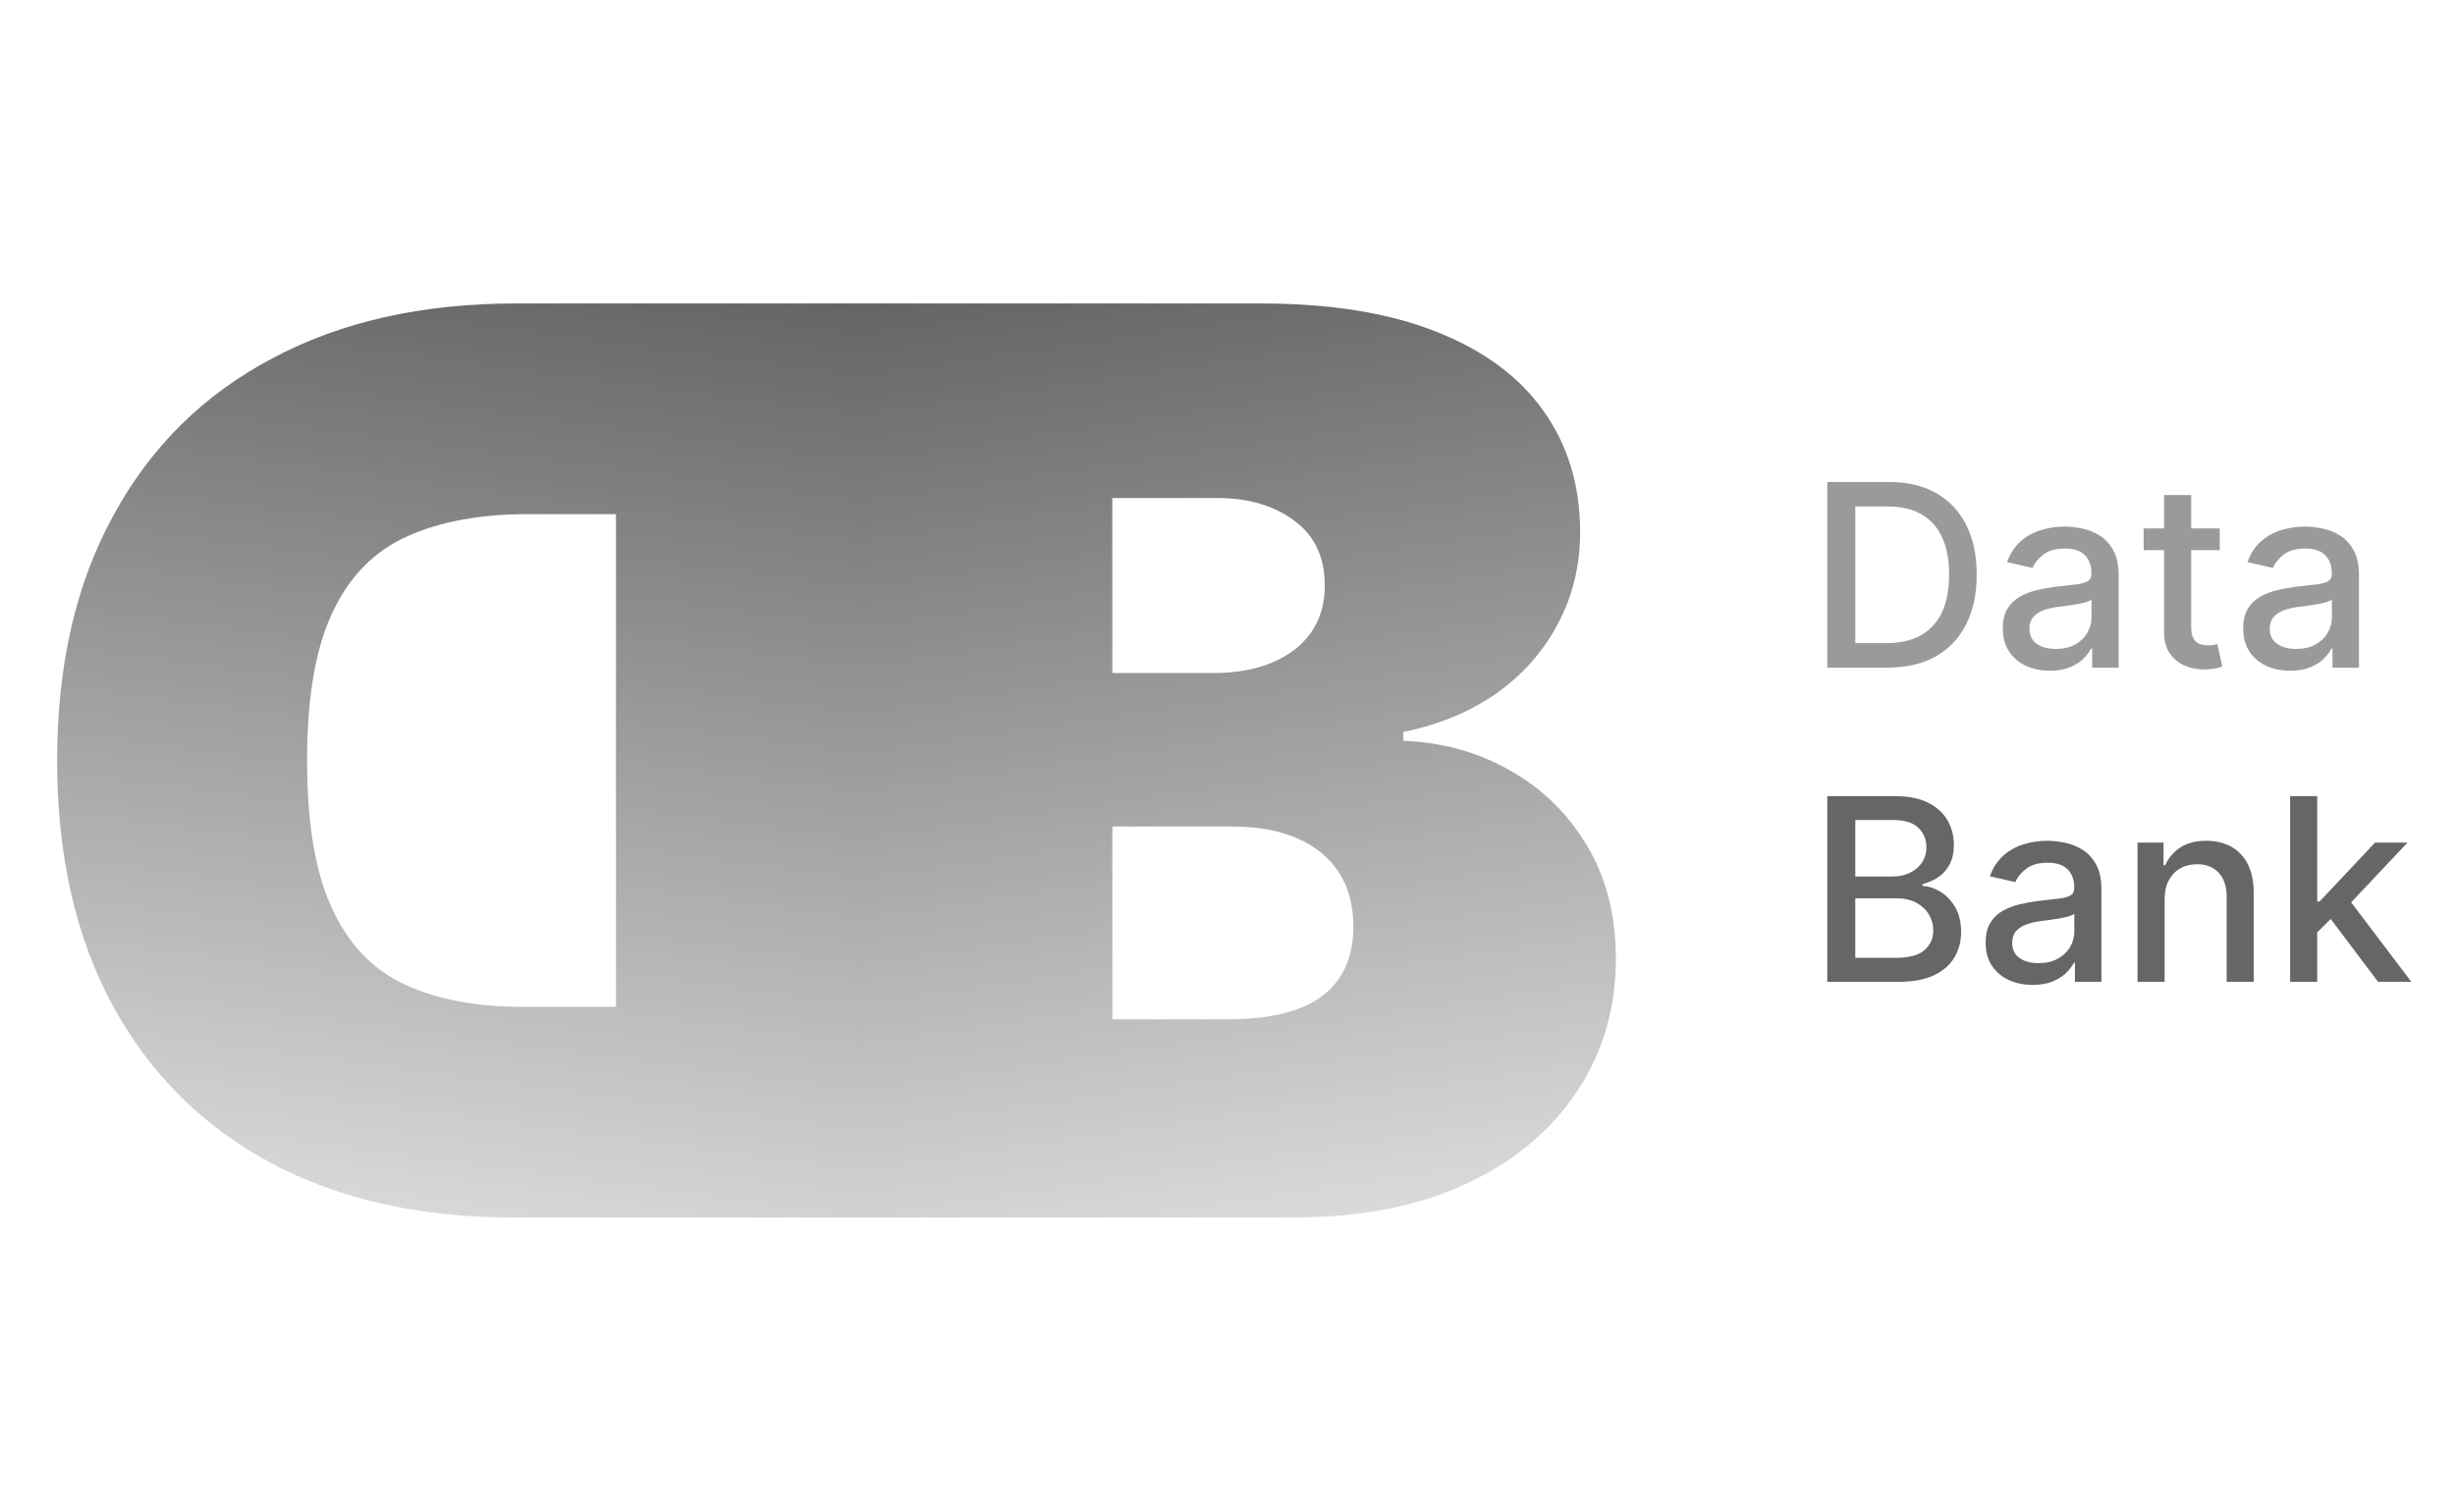
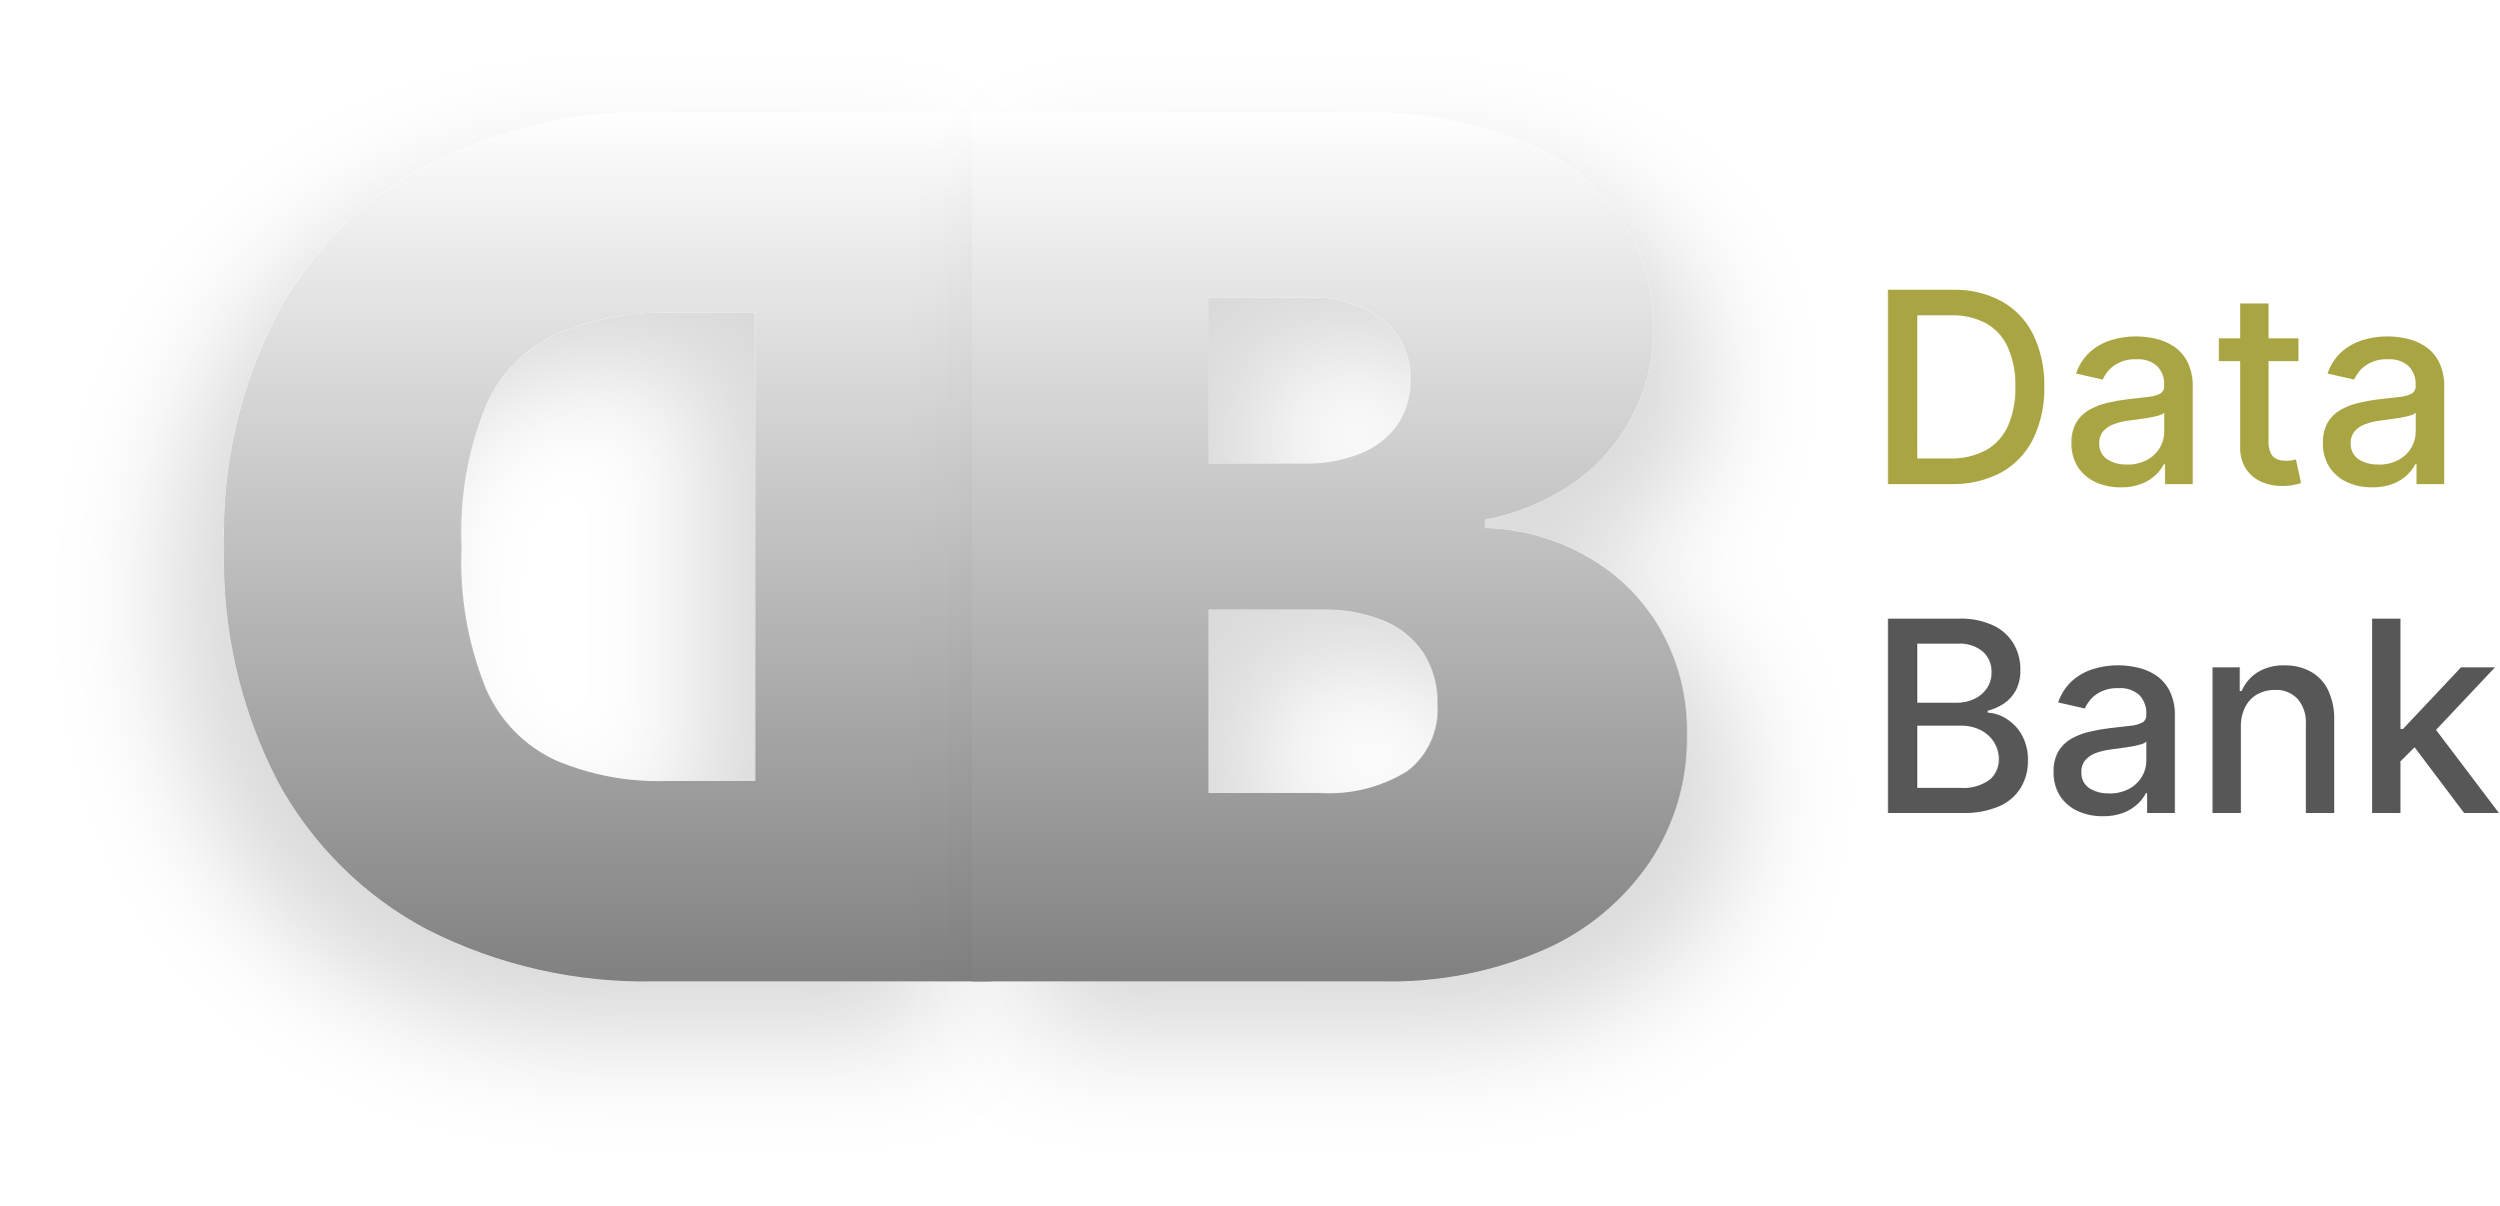
- <svg xmlns="http://www.w3.org/2000/svg" width="125" height="77" viewBox="0 0 125 77" fill="none">
-   <path d="M26.091 62H44V15.454H26.273C21.485 15.454 17.349 16.386 13.864 18.25C10.364 20.099 7.667 22.765 5.773 26.25C3.864 29.72 2.909 33.879 2.909 38.727C2.909 43.576 3.856 47.742 5.75 51.227C7.644 54.697 10.326 57.364 13.796 59.227C17.265 61.076 21.364 62 26.091 62ZM31.364 51.273H26.546C24.242 51.273 22.28 50.901 20.659 50.159C19.023 49.417 17.78 48.136 16.932 46.318C16.068 44.5 15.636 41.97 15.636 38.727C15.636 35.485 16.076 32.955 16.954 31.136C17.818 29.318 19.091 28.038 20.773 27.296C22.439 26.553 24.485 26.182 26.909 26.182H31.364V51.273Z" fill="url(#paint0_linear_129_15)" />
-   <path d="M44 62V15.454H64.182C67.727 15.454 70.704 15.932 73.114 16.886C75.538 17.841 77.364 19.189 78.591 20.932C79.833 22.674 80.454 24.727 80.454 27.091C80.454 28.803 80.076 30.364 79.318 31.773C78.576 33.182 77.53 34.364 76.182 35.318C74.833 36.258 73.258 36.909 71.454 37.273V37.727C73.454 37.803 75.273 38.311 76.909 39.25C78.546 40.174 79.849 41.455 80.818 43.091C81.788 44.712 82.273 46.621 82.273 48.818C82.273 51.364 81.606 53.629 80.273 55.614C78.954 57.599 77.076 59.159 74.636 60.295C72.197 61.432 69.288 62 65.909 62H44ZM56.636 51.909H62.545C64.667 51.909 66.258 51.515 67.318 50.727C68.379 49.924 68.909 48.742 68.909 47.182C68.909 46.091 68.659 45.167 68.159 44.409C67.659 43.651 66.947 43.076 66.023 42.682C65.114 42.288 64.015 42.091 62.727 42.091H56.636V51.909ZM56.636 34.273H61.818C62.924 34.273 63.901 34.099 64.75 33.75C65.599 33.401 66.258 32.901 66.727 32.25C67.212 31.583 67.454 30.773 67.454 29.818C67.454 28.379 66.939 27.28 65.909 26.523C64.879 25.75 63.576 25.364 62 25.364H56.636V34.273Z" fill="url(#paint1_linear_129_15)" />
-   <path d="M96.099 34H93.039V24.546H96.196C97.123 24.546 97.918 24.735 98.583 25.113C99.248 25.489 99.757 26.029 100.111 26.734C100.468 27.435 100.647 28.277 100.647 29.259C100.647 30.244 100.467 31.09 100.107 31.798C99.749 32.506 99.233 33.05 98.555 33.432C97.878 33.811 97.06 34 96.099 34ZM94.465 32.754H96.021C96.741 32.754 97.34 32.618 97.817 32.347C98.294 32.073 98.651 31.678 98.888 31.161C99.125 30.641 99.243 30.007 99.243 29.259C99.243 28.517 99.125 27.888 98.888 27.371C98.654 26.854 98.305 26.461 97.84 26.194C97.375 25.926 96.798 25.792 96.109 25.792H94.465V32.754ZM104.373 34.157C103.924 34.157 103.518 34.074 103.155 33.908C102.791 33.738 102.504 33.494 102.291 33.174C102.082 32.854 101.977 32.461 101.977 31.996C101.977 31.596 102.054 31.267 102.208 31.009C102.362 30.75 102.57 30.545 102.831 30.395C103.093 30.244 103.385 30.13 103.709 30.053C104.032 29.976 104.361 29.918 104.696 29.878C105.121 29.828 105.466 29.788 105.731 29.758C105.995 29.724 106.188 29.67 106.308 29.596C106.428 29.522 106.488 29.402 106.488 29.236V29.203C106.488 28.8 106.374 28.488 106.146 28.266C105.921 28.045 105.586 27.934 105.14 27.934C104.675 27.934 104.309 28.037 104.041 28.243C103.776 28.446 103.593 28.673 103.492 28.922L102.194 28.626C102.348 28.195 102.573 27.848 102.868 27.583C103.167 27.315 103.51 27.121 103.898 27.001C104.286 26.878 104.693 26.817 105.121 26.817C105.404 26.817 105.704 26.851 106.021 26.918C106.341 26.983 106.64 27.103 106.917 27.278C107.197 27.454 107.426 27.705 107.605 28.031C107.783 28.354 107.873 28.774 107.873 29.291V34H106.525V33.031H106.469C106.38 33.209 106.246 33.385 106.068 33.557C105.889 33.729 105.66 33.872 105.38 33.986C105.1 34.1 104.764 34.157 104.373 34.157ZM104.673 33.049C105.055 33.049 105.381 32.974 105.652 32.823C105.926 32.672 106.134 32.475 106.275 32.232C106.42 31.986 106.492 31.723 106.492 31.442V30.528C106.443 30.578 106.348 30.624 106.206 30.667C106.068 30.707 105.909 30.742 105.731 30.773C105.552 30.801 105.378 30.827 105.209 30.852C105.04 30.873 104.898 30.892 104.784 30.907C104.516 30.941 104.272 30.998 104.05 31.078C103.832 31.158 103.656 31.273 103.524 31.424C103.395 31.572 103.33 31.769 103.33 32.015C103.33 32.356 103.456 32.615 103.709 32.791C103.961 32.963 104.283 33.049 104.673 33.049ZM113.021 26.909V28.017H109.148V26.909H113.021ZM110.187 25.21H111.567V31.918C111.567 32.186 111.607 32.387 111.687 32.523C111.767 32.655 111.87 32.746 111.996 32.795C112.126 32.841 112.266 32.864 112.416 32.864C112.527 32.864 112.624 32.857 112.707 32.841C112.79 32.826 112.855 32.814 112.901 32.804L113.15 33.945C113.07 33.975 112.956 34.006 112.809 34.037C112.661 34.071 112.476 34.089 112.255 34.092C111.892 34.099 111.553 34.034 111.239 33.898C110.925 33.763 110.671 33.554 110.477 33.271C110.284 32.987 110.187 32.632 110.187 32.204V25.21ZM116.612 34.157C116.162 34.157 115.756 34.074 115.393 33.908C115.03 33.738 114.742 33.494 114.53 33.174C114.32 32.854 114.216 32.461 114.216 31.996C114.216 31.596 114.293 31.267 114.446 31.009C114.6 30.75 114.808 30.545 115.07 30.395C115.331 30.244 115.624 30.13 115.947 30.053C116.27 29.976 116.599 29.918 116.935 29.878C117.359 29.828 117.704 29.788 117.969 29.758C118.234 29.724 118.426 29.67 118.546 29.596C118.666 29.522 118.726 29.402 118.726 29.236V29.203C118.726 28.8 118.612 28.488 118.384 28.266C118.16 28.045 117.824 27.934 117.378 27.934C116.913 27.934 116.547 28.037 116.279 28.243C116.015 28.446 115.831 28.673 115.73 28.922L114.433 28.626C114.586 28.195 114.811 27.848 115.107 27.583C115.405 27.315 115.748 27.121 116.136 27.001C116.524 26.878 116.932 26.817 117.359 26.817C117.643 26.817 117.943 26.851 118.26 26.918C118.58 26.983 118.878 27.103 119.155 27.278C119.435 27.454 119.665 27.705 119.843 28.031C120.022 28.354 120.111 28.774 120.111 29.291V34H118.763V33.031H118.707C118.618 33.209 118.484 33.385 118.306 33.557C118.127 33.729 117.898 33.872 117.618 33.986C117.338 34.1 117.002 34.157 116.612 34.157ZM116.912 33.049C117.293 33.049 117.62 32.974 117.89 32.823C118.164 32.672 118.372 32.475 118.514 32.232C118.658 31.986 118.731 31.723 118.731 31.442V30.528C118.681 30.578 118.586 30.624 118.444 30.667C118.306 30.707 118.147 30.742 117.969 30.773C117.79 30.801 117.616 30.827 117.447 30.852C117.278 30.873 117.136 30.892 117.022 30.907C116.755 30.941 116.51 30.998 116.288 31.078C116.07 31.158 115.895 31.273 115.762 31.424C115.633 31.572 115.568 31.769 115.568 32.015C115.568 32.356 115.694 32.615 115.947 32.791C116.199 32.963 116.521 33.049 116.912 33.049Z" fill="#363636" fill-opacity="0.5" />
-   <path d="M93.039 50V40.545H96.501C97.172 40.545 97.728 40.656 98.168 40.878C98.608 41.096 98.937 41.393 99.156 41.769C99.374 42.141 99.483 42.561 99.483 43.029C99.483 43.423 99.411 43.755 99.266 44.026C99.122 44.294 98.928 44.51 98.685 44.673C98.445 44.833 98.18 44.95 97.891 45.023V45.116C98.204 45.131 98.511 45.233 98.809 45.42C99.111 45.605 99.36 45.868 99.557 46.21C99.754 46.551 99.853 46.967 99.853 47.456C99.853 47.94 99.739 48.373 99.511 48.758C99.286 49.14 98.939 49.443 98.468 49.668C97.997 49.889 97.395 50 96.663 50H93.039ZM94.465 48.777H96.524C97.207 48.777 97.697 48.644 97.992 48.38C98.288 48.115 98.435 47.784 98.435 47.387C98.435 47.089 98.36 46.815 98.209 46.565C98.058 46.316 97.843 46.117 97.563 45.97C97.286 45.822 96.957 45.748 96.575 45.748H94.465V48.777ZM94.465 44.636H96.376C96.697 44.636 96.984 44.574 97.24 44.451C97.498 44.328 97.703 44.156 97.854 43.934C98.008 43.709 98.085 43.445 98.085 43.14C98.085 42.749 97.948 42.421 97.674 42.157C97.4 41.892 96.98 41.76 96.413 41.76H94.465V44.636ZM103.497 50.157C103.048 50.157 102.642 50.074 102.279 49.908C101.915 49.738 101.628 49.494 101.415 49.174C101.206 48.854 101.101 48.461 101.101 47.996C101.101 47.596 101.178 47.267 101.332 47.008C101.486 46.75 101.694 46.545 101.955 46.395C102.217 46.244 102.509 46.13 102.833 46.053C103.156 45.976 103.485 45.917 103.82 45.877C104.245 45.828 104.59 45.788 104.855 45.758C105.119 45.724 105.312 45.67 105.432 45.596C105.552 45.522 105.612 45.402 105.612 45.236V45.203C105.612 44.8 105.498 44.488 105.27 44.266C105.045 44.045 104.71 43.934 104.264 43.934C103.799 43.934 103.433 44.037 103.165 44.243C102.9 44.446 102.717 44.673 102.616 44.922L101.318 44.626C101.472 44.196 101.697 43.848 101.992 43.583C102.291 43.315 102.634 43.121 103.022 43.001C103.41 42.878 103.817 42.817 104.245 42.817C104.528 42.817 104.828 42.851 105.145 42.918C105.465 42.983 105.764 43.103 106.041 43.278C106.321 43.454 106.55 43.705 106.729 44.031C106.907 44.354 106.997 44.774 106.997 45.291V50H105.649V49.031H105.593C105.504 49.209 105.37 49.385 105.192 49.557C105.013 49.729 104.784 49.872 104.504 49.986C104.224 50.1 103.888 50.157 103.497 50.157ZM103.797 49.049C104.179 49.049 104.505 48.974 104.776 48.823C105.05 48.672 105.258 48.475 105.399 48.232C105.544 47.986 105.616 47.722 105.616 47.443V46.528C105.567 46.578 105.472 46.624 105.33 46.667C105.192 46.707 105.033 46.742 104.855 46.773C104.676 46.801 104.502 46.827 104.333 46.852C104.164 46.873 104.022 46.892 103.908 46.907C103.64 46.941 103.396 46.998 103.174 47.078C102.956 47.158 102.78 47.273 102.648 47.424C102.519 47.572 102.454 47.769 102.454 48.015C102.454 48.356 102.58 48.615 102.833 48.791C103.085 48.963 103.407 49.049 103.797 49.049ZM110.215 45.79V50H108.835V42.909H110.16V44.063H110.248C110.411 43.688 110.666 43.386 111.014 43.158C111.365 42.931 111.807 42.817 112.339 42.817C112.822 42.817 113.245 42.918 113.609 43.121C113.972 43.322 114.253 43.62 114.453 44.017C114.653 44.414 114.753 44.905 114.753 45.49V50H113.373V45.656C113.373 45.142 113.239 44.74 112.972 44.451C112.704 44.159 112.336 44.012 111.868 44.012C111.548 44.012 111.263 44.082 111.014 44.22C110.768 44.359 110.572 44.562 110.428 44.83C110.286 45.094 110.215 45.414 110.215 45.79ZM117.874 47.595L117.865 45.91H118.105L120.93 42.909H122.583L119.361 46.325H119.144L117.874 47.595ZM116.605 50V40.545H117.985V50H116.605ZM121.083 50L118.544 46.63L119.495 45.665L122.777 50H121.083Z" fill="black" fill-opacity="0.6" />
+ <svg xmlns="http://www.w3.org/2000/svg" width="133.859" height="64.546" viewBox="0 0 133.859 64.546">
  <defs>
-     <linearGradient id="paint0_linear_129_15" x1="21.801" y1="-7.5" x2="10.46" y2="76.972" gradientUnits="userSpaceOnUse">
-       <stop stop-color="#363636" />
-       <stop offset="1" stop-color="#363636" stop-opacity="0" />
+     <linearGradient id="a" x1="0.5" x2="0.5" y2="1" gradientUnits="objectBoundingBox">
+       <stop offset="0" stop-color="#fff" />
+       <stop offset="1" stop-color="gray" />
    </linearGradient>
-     <linearGradient id="paint1_linear_129_15" x1="64.054" y1="-7.5" x2="76.407" y2="76.681" gradientUnits="userSpaceOnUse">
-       <stop stop-color="#363636" />
-       <stop offset="1" stop-color="#363636" stop-opacity="0" />
-     </linearGradient>
+     <filter id="b" x="0" y="0" width="59.091" height="64.546" filterUnits="userSpaceOnUse">
+       <feOffset dx="-3" dy="3" input="SourceAlpha" />
+       <feGaussianBlur stdDeviation="3" result="c" />
+       <feFlood flood-opacity="0.149" />
+       <feComposite operator="in" in2="c" />
+       <feComposite in="SourceGraphic" />
+     </filter>
+     <filter id="e" x="46.091" y="0" width="56.273" height="64.546" filterUnits="userSpaceOnUse">
+       <feOffset dx="3" dy="3" input="SourceAlpha" />
+       <feGaussianBlur stdDeviation="3" result="f" />
+       <feFlood flood-opacity="0.149" />
+       <feComposite operator="in" in2="f" />
+       <feComposite in="SourceGraphic" />
+     </filter>
  </defs>
+   <g transform="translate(8.091 -9.454)">
+     <g transform="matrix(1, 0, 0, 1, -8.09, 9.45)" filter="url(#b)">
+       <path d="M26.091,62H44V15.455H26.273a25.959,25.959,0,0,0-12.409,2.8,19.251,19.251,0,0,0-8.091,8A25.52,25.52,0,0,0,2.909,38.727a25.82,25.82,0,0,0,2.841,12.5,19.494,19.494,0,0,0,8.045,8A25.792,25.792,0,0,0,26.091,62Zm5.273-10.727H26.545a14.072,14.072,0,0,1-5.886-1.114,7.5,7.5,0,0,1-3.727-3.841,18.058,18.058,0,0,1-1.3-7.591,17.783,17.783,0,0,1,1.318-7.591A7.55,7.55,0,0,1,20.773,27.3a15.057,15.057,0,0,1,6.136-1.114h4.455Z" transform="translate(9.09 -9.45)" fill="url(#a)" />
+     </g>
+     <g transform="matrix(1, 0, 0, 1, -8.09, 9.45)" filter="url(#e)">
+       <path d="M44,62V15.455H64.182a24.356,24.356,0,0,1,8.932,1.432,11.711,11.711,0,0,1,5.477,4.045,10.331,10.331,0,0,1,1.864,6.159,9.727,9.727,0,0,1-1.136,4.682,10.032,10.032,0,0,1-3.136,3.545,12.48,12.48,0,0,1-4.727,1.955v.455a11.671,11.671,0,0,1,5.455,1.523,10.448,10.448,0,0,1,3.909,3.841,10.947,10.947,0,0,1,1.454,5.727,11.9,11.9,0,0,1-2,6.8A13.315,13.315,0,0,1,74.636,60.3,20.521,20.521,0,0,1,65.909,62ZM56.636,51.909h5.909a7.97,7.97,0,0,0,4.773-1.182,4.171,4.171,0,0,0,1.591-3.545,4.923,4.923,0,0,0-.75-2.773,4.678,4.678,0,0,0-2.136-1.727,8.267,8.267,0,0,0-3.3-.591H56.636Zm0-17.636h5.182a7.669,7.669,0,0,0,2.932-.523,4.448,4.448,0,0,0,1.977-1.5,4.023,4.023,0,0,0,.727-2.432,3.838,3.838,0,0,0-1.545-3.3A6.335,6.335,0,0,0,62,25.364H56.636Z" transform="translate(8.09 -9.45)" fill="url(#a)" />
+     </g>
+     <path d="M96.407,34.951H93.039V24.545h3.475a5.224,5.224,0,0,1,2.627.625,4.117,4.117,0,0,1,1.682,1.783,6.066,6.066,0,0,1,.59,2.779,6.1,6.1,0,0,1-.594,2.794,4.176,4.176,0,0,1-1.708,1.8A5.462,5.462,0,0,1,96.407,34.951Zm-1.8-1.372h1.712a3.96,3.96,0,0,0,1.976-.447,2.818,2.818,0,0,0,1.179-1.306,5.031,5.031,0,0,0,.391-2.093,4.968,4.968,0,0,0-.391-2.078,2.764,2.764,0,0,0-1.153-1.3,3.767,3.767,0,0,0-1.905-.442H94.609Zm10.9,1.545a3.183,3.183,0,0,1-1.341-.274,2.261,2.261,0,0,1-.951-.808,2.32,2.32,0,0,1-.346-1.3,2.1,2.1,0,0,1,.254-1.087,1.88,1.88,0,0,1,.686-.676,3.585,3.585,0,0,1,.966-.376,9.6,9.6,0,0,1,1.086-.193l1.139-.132a1.678,1.678,0,0,0,.635-.178.43.43,0,0,0,.2-.4v-.036a1.372,1.372,0,0,0-.376-1.031,1.516,1.516,0,0,0-1.107-.366,1.936,1.936,0,0,0-1.21.341,1.812,1.812,0,0,0-.6.747l-1.429-.325a2.752,2.752,0,0,1,.742-1.148,3.012,3.012,0,0,1,1.134-.64,4.421,4.421,0,0,1,1.346-.2,4.749,4.749,0,0,1,.991.112,2.905,2.905,0,0,1,.986.4,2.2,2.2,0,0,1,.757.828,2.863,2.863,0,0,1,.295,1.387v5.182h-1.484V33.884h-.062a2.163,2.163,0,0,1-.441.579,2.356,2.356,0,0,1-.757.473A2.941,2.941,0,0,1,105.513,35.124Zm.33-1.219a2.184,2.184,0,0,0,1.077-.249,1.738,1.738,0,0,0,.686-.65,1.683,1.683,0,0,0,.239-.869V31.13a.784.784,0,0,1-.315.152,4.9,4.9,0,0,1-.523.117l-.575.086-.468.061a3.766,3.766,0,0,0-.808.188,1.387,1.387,0,0,0-.579.381.954.954,0,0,0-.214.65.972.972,0,0,0,.417.854A1.842,1.842,0,0,0,105.843,33.9Zm9.188-6.758v1.219h-4.263V27.147Zm-3.119-1.87h1.519V32.66a1.334,1.334,0,0,0,.132.666.689.689,0,0,0,.34.3,1.371,1.371,0,0,0,.462.076,1.776,1.776,0,0,0,.32-.025l.214-.041.274,1.255a2.556,2.556,0,0,1-.375.1,2.974,2.974,0,0,1-.61.061,2.675,2.675,0,0,1-1.118-.213,1.918,1.918,0,0,1-.839-.691,2.038,2.038,0,0,1-.319-1.174Zm7.071,9.847a3.185,3.185,0,0,1-1.342-.274,2.258,2.258,0,0,1-.95-.808,2.311,2.311,0,0,1-.346-1.3,2.11,2.11,0,0,1,.253-1.087,1.875,1.875,0,0,1,.687-.676,3.577,3.577,0,0,1,.965-.376,9.575,9.575,0,0,1,1.087-.193l1.138-.132a1.672,1.672,0,0,0,.635-.178.43.43,0,0,0,.2-.4v-.036a1.372,1.372,0,0,0-.376-1.031,1.515,1.515,0,0,0-1.107-.366,1.936,1.936,0,0,0-1.21.341,1.821,1.821,0,0,0-.6.747l-1.427-.325a2.731,2.731,0,0,1,.742-1.148,3,3,0,0,1,1.133-.64,4.426,4.426,0,0,1,1.346-.2,4.751,4.751,0,0,1,.992.112,2.9,2.9,0,0,1,.985.4,2.189,2.189,0,0,1,.757.828,2.85,2.85,0,0,1,.295,1.387v5.182h-1.484V33.884h-.062a2.163,2.163,0,0,1-.441.579,2.356,2.356,0,0,1-.757.473A2.939,2.939,0,0,1,118.983,35.124Zm.33-1.219a2.179,2.179,0,0,0,1.076-.249,1.748,1.748,0,0,0,.687-.65,1.694,1.694,0,0,0,.239-.869V31.13a.8.8,0,0,1-.316.152,4.9,4.9,0,0,1-.523.117l-.575.086-.468.061a3.782,3.782,0,0,0-.808.188,1.394,1.394,0,0,0-.579.381.954.954,0,0,0-.214.65.972.972,0,0,0,.417.854A1.843,1.843,0,0,0,119.313,33.9Z" transform="translate(0 0.424)" fill="rgba(149,145,24,0.81)" />
+     <path d="M93.039,50.951V40.545h3.811a4.065,4.065,0,0,1,1.834.366,2.5,2.5,0,0,1,1.087.981,2.688,2.688,0,0,1,.361,1.387,2.305,2.305,0,0,1-.239,1.1,1.966,1.966,0,0,1-.64.711,2.82,2.82,0,0,1-.874.386v.1a2.073,2.073,0,0,1,1.011.335,2.4,2.4,0,0,1,.823.869,2.706,2.706,0,0,1,.325,1.372,2.758,2.758,0,0,1-.376,1.433,2.562,2.562,0,0,1-1.148,1,4.677,4.677,0,0,1-1.987.366Zm1.57-1.346h2.266a2.4,2.4,0,0,0,1.616-.437,1.406,1.406,0,0,0,.488-1.092,1.714,1.714,0,0,0-.249-.9,1.779,1.779,0,0,0-.711-.655,2.28,2.28,0,0,0-1.087-.244H94.609Zm0-4.557h2.1a2.161,2.161,0,0,0,.95-.2,1.663,1.663,0,0,0,.676-.569,1.508,1.508,0,0,0,.254-.874,1.445,1.445,0,0,0-.452-1.082,1.93,1.93,0,0,0-1.387-.437H94.609Zm9.94,6.077a3.183,3.183,0,0,1-1.341-.274,2.261,2.261,0,0,1-.951-.808,2.32,2.32,0,0,1-.346-1.3,2.1,2.1,0,0,1,.254-1.087,1.88,1.88,0,0,1,.686-.676,3.585,3.585,0,0,1,.966-.376,9.6,9.6,0,0,1,1.086-.193l1.139-.132a1.678,1.678,0,0,0,.635-.178.43.43,0,0,0,.2-.4v-.036a1.372,1.372,0,0,0-.376-1.031,1.516,1.516,0,0,0-1.107-.366,1.936,1.936,0,0,0-1.21.341,1.812,1.812,0,0,0-.6.747l-1.429-.325a2.752,2.752,0,0,1,.742-1.148,3.012,3.012,0,0,1,1.134-.64,4.421,4.421,0,0,1,1.346-.2,4.749,4.749,0,0,1,.991.112,2.905,2.905,0,0,1,.986.4,2.2,2.2,0,0,1,.757.828,2.862,2.862,0,0,1,.295,1.387v5.182h-1.484V49.884h-.062a2.163,2.163,0,0,1-.441.579,2.356,2.356,0,0,1-.757.473A2.941,2.941,0,0,1,104.549,51.124Zm.33-1.219a2.184,2.184,0,0,0,1.077-.249,1.738,1.738,0,0,0,.686-.65,1.683,1.683,0,0,0,.239-.869V47.13a.784.784,0,0,1-.315.152,4.9,4.9,0,0,1-.523.117l-.575.086-.468.061a3.766,3.766,0,0,0-.808.188,1.387,1.387,0,0,0-.579.381.954.954,0,0,0-.214.65.972.972,0,0,0,.417.854A1.842,1.842,0,0,0,104.879,49.9Zm7.064-3.587v4.634h-1.519v-7.8h1.458v1.27h.1a2.227,2.227,0,0,1,.843-1,2.629,2.629,0,0,1,1.458-.376,2.82,2.82,0,0,1,1.4.335,2.242,2.242,0,0,1,.929.986,3.58,3.58,0,0,1,.33,1.621v4.964h-1.519V46.17a1.881,1.881,0,0,0-.441-1.326,1.566,1.566,0,0,0-1.215-.483,1.9,1.9,0,0,0-.94.229,1.641,1.641,0,0,0-.645.671A2.209,2.209,0,0,0,111.943,46.317Zm8.429,1.987-.01-1.854h.264l3.109-3.3h1.819l-3.546,3.76h-.239Zm-1.4,2.647V40.545h1.519V50.951Zm4.928,0-2.794-3.709,1.047-1.062,3.612,4.771Z" transform="translate(0 2.033)" fill="rgba(0,0,0,0.66)" />
+   </g>
</svg>
